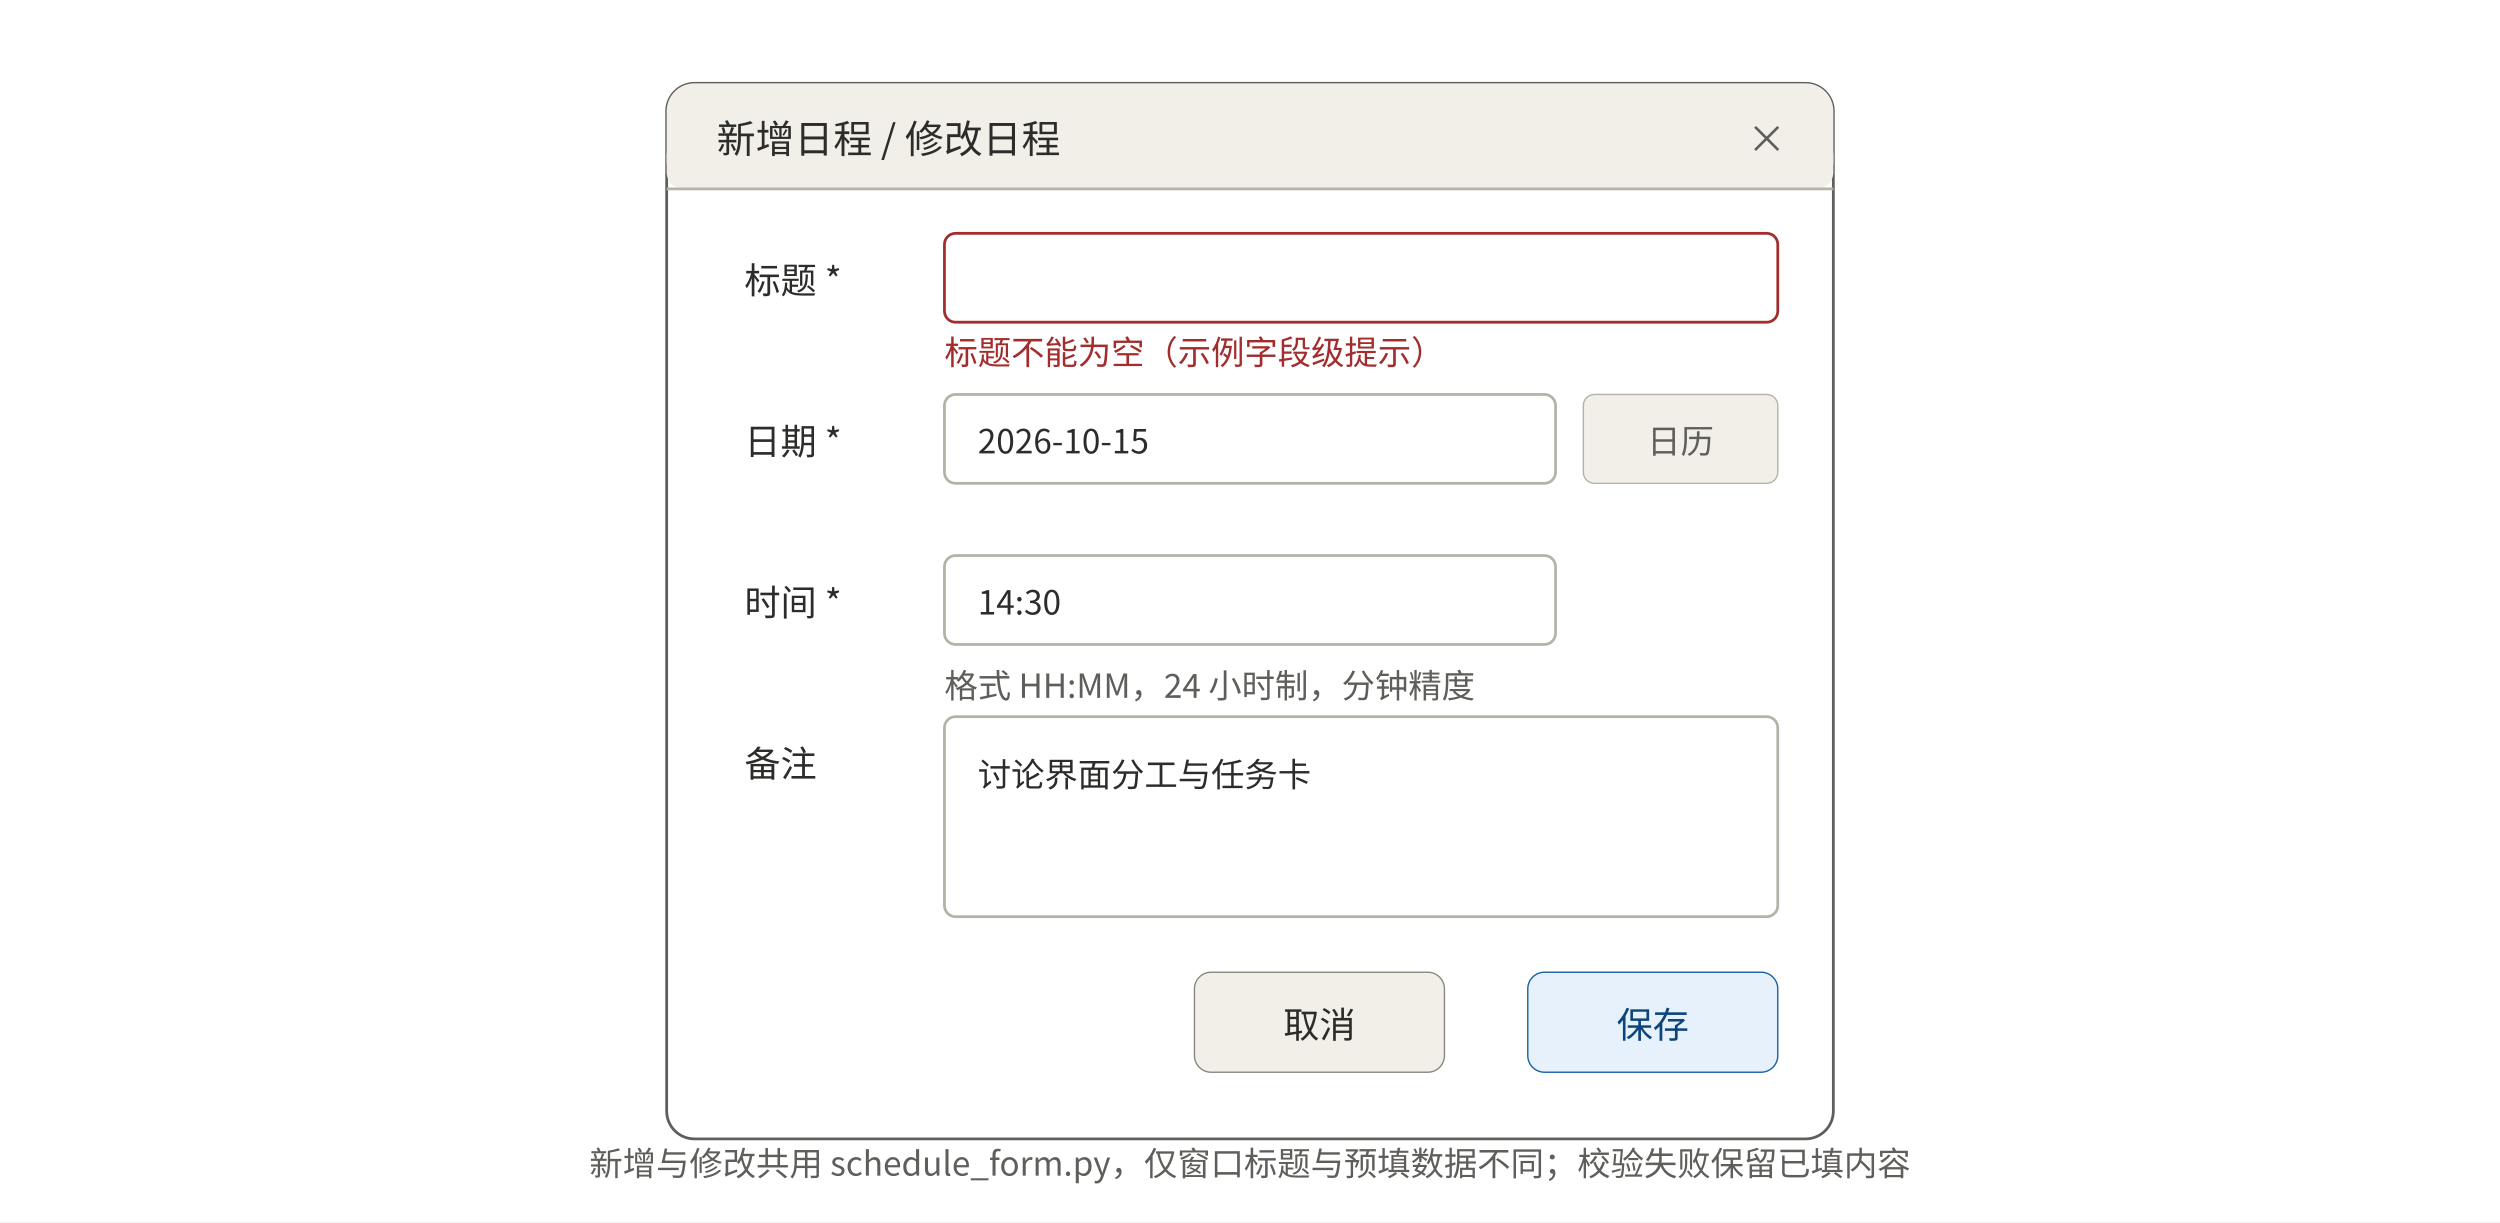
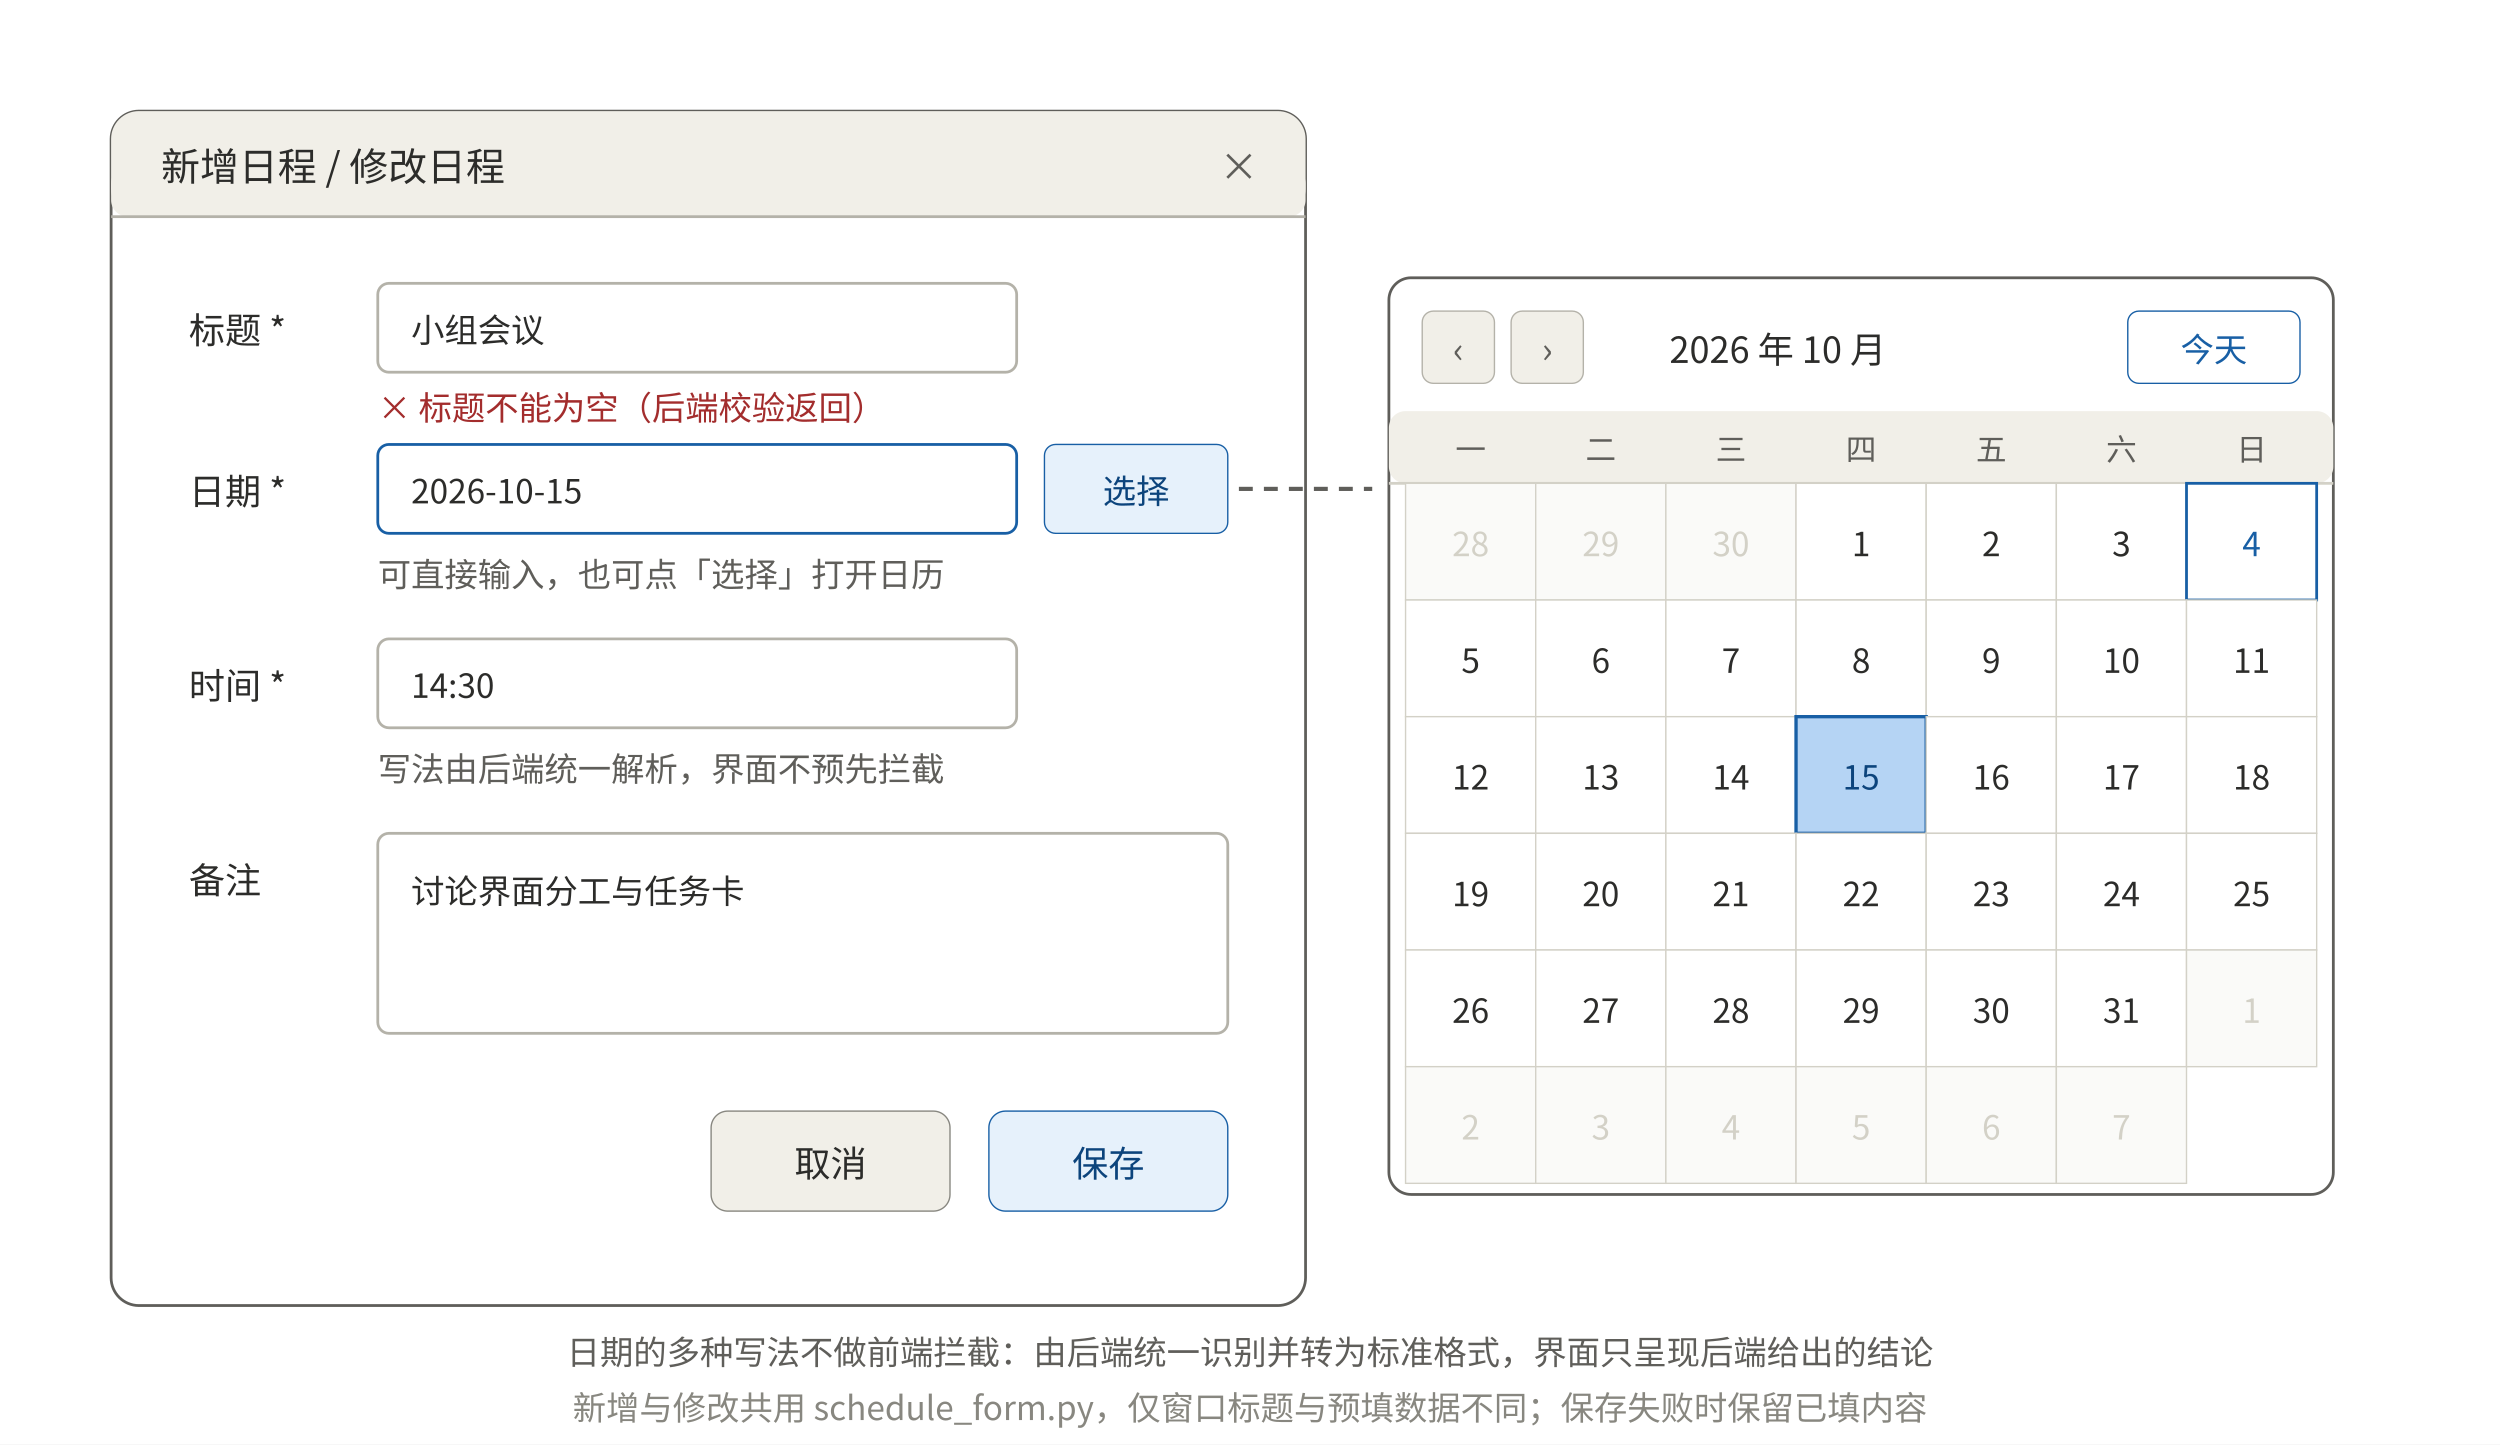
- <svg xmlns="http://www.w3.org/2000/svg" viewBox="0 0 900 440" width="900" height="440" role="img" font-family="'Microsoft YaHei','PingFang SC','Noto Sans CJK SC',sans-serif">
-   <rect x="0" y="0" width="900" height="440" fill="#FFFFFF" />
-   <rect x="240" y="30" width="420" height="380" rx="10" fill="#FFFFFF" stroke="#5F5E5A" stroke-width="1" />
-   <rect x="240" y="30" width="420" height="38" rx="10" fill="#F1EFE8" stroke="#F1EFE8" stroke-width="0" />
-   <rect x="240" y="50" width="420" height="18" rx="6" fill="#F1EFE8" stroke="#F1EFE8" stroke-width="0" />
-   <path d="M240 68 L660 68" fill="none" stroke="#B4B2A9" stroke-width="1" />
-   <text x="258" y="49" font-size="14" font-weight="500" fill="#2C2C2A" text-anchor="start" dominant-baseline="central">新增日程 / 修改日程</text>
-   <text x="636" y="49" font-size="14" font-weight="400" fill="#5F5E5A" text-anchor="middle" dominant-baseline="central">×</text>
-   <text x="268" y="100" font-size="13" font-weight="500" fill="#2C2C2A" text-anchor="start" dominant-baseline="central">标题 *</text>
-   <rect x="340" y="84" width="300" height="32" rx="4" fill="#FFFFFF" stroke="#A32D2D" stroke-width="1" />
-   <text x="340" y="126" font-size="12" font-weight="400" fill="#A32D2D" text-anchor="start" dominant-baseline="central">标题不能为空（示例字段级提示）</text>
-   <text x="268" y="158" font-size="13" font-weight="500" fill="#2C2C2A" text-anchor="start" dominant-baseline="central">日期 *</text>
-   <rect x="340" y="142" width="220" height="32" rx="4" fill="#FFFFFF" stroke="#B4B2A9" stroke-width="1" />
-   <text x="352" y="158" font-size="12" font-weight="400" fill="#2C2C2A" text-anchor="start" dominant-baseline="central">2026-10-15</text>
-   <rect x="570" y="142" width="70" height="32" rx="4" fill="#F1EFE8" stroke="#B4B2A9" stroke-width="0.5" />
-   <text x="605" y="158" font-size="12" font-weight="400" fill="#5F5E5A" text-anchor="middle" dominant-baseline="central">日历</text>
-   <text x="268" y="216" font-size="13" font-weight="500" fill="#2C2C2A" text-anchor="start" dominant-baseline="central">时间 *</text>
-   <rect x="340" y="200" width="220" height="32" rx="4" fill="#FFFFFF" stroke="#B4B2A9" stroke-width="1" />
-   <text x="352" y="216" font-size="12" font-weight="400" fill="#2C2C2A" text-anchor="start" dominant-baseline="central">14:30</text>
-   <text x="340" y="246" font-size="12" font-weight="400" fill="#5F5E5A" text-anchor="start" dominant-baseline="central">格式 HH:MM，24 小时制，分钟精度</text>
-   <text x="268" y="274" font-size="13" font-weight="500" fill="#2C2C2A" text-anchor="start" dominant-baseline="central">备注</text>
-   <rect x="340" y="258" width="300" height="72" rx="4" fill="#FFFFFF" stroke="#B4B2A9" stroke-width="1" />
-   <text x="352" y="278" font-size="12" font-weight="400" fill="#2C2C2A" text-anchor="start" dominant-baseline="central">讨论界面分工与任务卡</text>
-   <rect x="430" y="350" width="90" height="36" rx="6" fill="#F1EFE8" stroke="#888780" stroke-width="0.5" />
-   <text x="475" y="368" font-size="13" font-weight="500" fill="#2C2C2A" text-anchor="middle" dominant-baseline="central">取消</text>
-   <rect x="550" y="350" width="90" height="36" rx="6" fill="#E6F1FB" stroke="#185FA5" stroke-width="0.5" />
-   <text x="595" y="368" font-size="13" font-weight="500" fill="#0C447C" text-anchor="middle" dominant-baseline="central">保存</text>
-   <text x="450" y="418" font-size="12" font-weight="400" fill="#5F5E5A" text-anchor="middle" dominant-baseline="central">新增与修改共用 schedule_form.py，仅窗口标题与预填数据不同；校验失败保留已填内容</text>
+ <svg xmlns="http://www.w3.org/2000/svg" viewBox="0 0 900 520" width="900" height="520" role="img" font-family="'Microsoft YaHei','PingFang SC','Noto Sans CJK SC',sans-serif">
+   <rect x="0" y="0" width="900" height="520" fill="#FFFFFF" />
+   <rect x="40" y="40" width="430" height="430" rx="10" fill="#FFFFFF" stroke="#5F5E5A" stroke-width="1" />
+   <rect x="40" y="40" width="430" height="38" rx="10" fill="#F1EFE8" stroke="#F1EFE8" stroke-width="0" />
+   <rect x="40" y="60" width="430" height="18" rx="6" fill="#F1EFE8" stroke="#F1EFE8" stroke-width="0" />
+   <path d="M40 78 L470 78" fill="none" stroke="#B4B2A9" stroke-width="1" />
+   <text x="58" y="59" font-size="14" font-weight="500" fill="#2C2C2A" text-anchor="start" dominant-baseline="central">新增日程 / 修改日程</text>
+   <text x="446" y="59" font-size="14" font-weight="400" fill="#5F5E5A" text-anchor="middle" dominant-baseline="central">×</text>
+   <text x="68" y="118" font-size="13" font-weight="500" fill="#2C2C2A" text-anchor="start" dominant-baseline="central">标题 *</text>
+   <rect x="136" y="102" width="230" height="32" rx="4" fill="#FFFFFF" stroke="#B4B2A9" stroke-width="1" />
+   <text x="148" y="118" font-size="12" font-weight="400" fill="#2C2C2A" text-anchor="start" dominant-baseline="central">小组会议</text>
+   <text x="136" y="146" font-size="12" font-weight="400" fill="#A32D2D" text-anchor="start" dominant-baseline="central">×  标题不能为空（后端校验返回）</text>
+   <text x="68" y="176" font-size="13" font-weight="500" fill="#2C2C2A" text-anchor="start" dominant-baseline="central">日期 *</text>
+   <rect x="136" y="160" width="230" height="32" rx="4" fill="#FFFFFF" stroke="#185FA5" stroke-width="1" />
+   <text x="148" y="176" font-size="12" font-weight="400" fill="#2C2C2A" text-anchor="start" dominant-baseline="central">2026-10-15</text>
+   <rect x="376" y="160" width="66" height="32" rx="4" fill="#E6F1FB" stroke="#185FA5" stroke-width="0.5" />
+   <text x="409" y="176" font-size="12" font-weight="400" fill="#0C447C" text-anchor="middle" dominant-baseline="central">选择</text>
+   <text x="136" y="206" font-size="12" font-weight="400" fill="#5F5E5A" text-anchor="start" dominant-baseline="central">可直接输入，也可点「选择」打开日历</text>
+   <text x="68" y="246" font-size="13" font-weight="500" fill="#2C2C2A" text-anchor="start" dominant-baseline="central">时间 *</text>
+   <rect x="136" y="230" width="230" height="32" rx="4" fill="#FFFFFF" stroke="#B4B2A9" stroke-width="1" />
+   <text x="148" y="246" font-size="12" font-weight="400" fill="#2C2C2A" text-anchor="start" dominant-baseline="central">14:30</text>
+   <text x="136" y="276" font-size="12" font-weight="400" fill="#5F5E5A" text-anchor="start" dominant-baseline="central">写法由后端统一解析，界面不预先拦截</text>
+   <text x="68" y="316" font-size="13" font-weight="500" fill="#2C2C2A" text-anchor="start" dominant-baseline="central">备注</text>
+   <rect x="136" y="300" width="306" height="72" rx="4" fill="#FFFFFF" stroke="#B4B2A9" stroke-width="1" />
+   <text x="148" y="320" font-size="12" font-weight="400" fill="#2C2C2A" text-anchor="start" dominant-baseline="central">讨论界面分工与任务卡</text>
+   <rect x="256" y="400" width="86" height="36" rx="6" fill="#F1EFE8" stroke="#888780" stroke-width="0.5" />
+   <text x="299" y="418" font-size="13" font-weight="500" fill="#2C2C2A" text-anchor="middle" dominant-baseline="central">取消</text>
+   <rect x="356" y="400" width="86" height="36" rx="6" fill="#E6F1FB" stroke="#185FA5" stroke-width="0.5" />
+   <text x="399" y="418" font-size="13" font-weight="500" fill="#0C447C" text-anchor="middle" dominant-baseline="central">保存</text>
+   <path d="M446 176 L494 176" fill="none" stroke="#5F5E5A" stroke-width="1.5" stroke-dasharray="5 4" marker-end="url(#ar)" />
+   <rect x="500" y="100" width="340" height="330" rx="8" fill="#FFFFFF" stroke="#5F5E5A" stroke-width="1" />
+   <rect x="512" y="112" width="26" height="26" rx="4" fill="#F1EFE8" stroke="#B4B2A9" stroke-width="0.5" />
+   <text x="525" y="125" font-size="13" font-weight="400" fill="#5F5E5A" text-anchor="middle" dominant-baseline="central">‹</text>
+   <rect x="544" y="112" width="26" height="26" rx="4" fill="#F1EFE8" stroke="#B4B2A9" stroke-width="0.5" />
+   <text x="557" y="125" font-size="13" font-weight="400" fill="#5F5E5A" text-anchor="middle" dominant-baseline="central">›</text>
+   <text x="640" y="125" font-size="13" font-weight="500" fill="#2C2C2A" text-anchor="middle" dominant-baseline="central">2026 年 10 月</text>
+   <rect x="766" y="112" width="62" height="26" rx="4" fill="#FFFFFF" stroke="#185FA5" stroke-width="0.5" />
+   <text x="797" y="125" font-size="12" font-weight="400" fill="#185FA5" text-anchor="middle" dominant-baseline="central">今天</text>
+   <rect x="500" y="148" width="340" height="26" rx="6" fill="#F1EFE8" stroke="#F1EFE8" stroke-width="0" />
+   <path d="M500 174 L840 174" fill="none" stroke="#D3D1C7" stroke-width="1" />
+   <text x="529.429" y="161" font-size="11" font-weight="400" fill="#5F5E5A" text-anchor="middle" dominant-baseline="central">一</text>
+   <text x="576.286" y="161" font-size="11" font-weight="400" fill="#5F5E5A" text-anchor="middle" dominant-baseline="central">二</text>
+   <text x="623.143" y="161" font-size="11" font-weight="400" fill="#5F5E5A" text-anchor="middle" dominant-baseline="central">三</text>
+   <text x="670.0" y="161" font-size="11" font-weight="400" fill="#5F5E5A" text-anchor="middle" dominant-baseline="central">四</text>
+   <text x="716.857" y="161" font-size="11" font-weight="400" fill="#5F5E5A" text-anchor="middle" dominant-baseline="central">五</text>
+   <text x="763.714" y="161" font-size="11" font-weight="400" fill="#5F5E5A" text-anchor="middle" dominant-baseline="central">六</text>
+   <text x="810.571" y="161" font-size="11" font-weight="400" fill="#5F5E5A" text-anchor="middle" dominant-baseline="central">日</text>
+   <rect x="506.0" y="174" width="46.857" height="42" rx="0" fill="#FAFAF8" stroke="#D3D1C7" stroke-width="0.5" />
+   <text x="529.429" y="195" font-size="12" font-weight="400" fill="#D3D1C7" text-anchor="middle" dominant-baseline="central">28</text>
+   <rect x="552.857" y="174" width="46.857" height="42" rx="0" fill="#FAFAF8" stroke="#D3D1C7" stroke-width="0.5" />
+   <text x="576.286" y="195" font-size="12" font-weight="400" fill="#D3D1C7" text-anchor="middle" dominant-baseline="central">29</text>
+   <rect x="599.714" y="174" width="46.857" height="42" rx="0" fill="#FAFAF8" stroke="#D3D1C7" stroke-width="0.5" />
+   <text x="623.143" y="195" font-size="12" font-weight="400" fill="#D3D1C7" text-anchor="middle" dominant-baseline="central">30</text>
+   <rect x="646.571" y="174" width="46.857" height="42" rx="0" fill="#FFFFFF" stroke="#D3D1C7" stroke-width="0.5" />
+   <text x="670.0" y="195" font-size="12" font-weight="400" fill="#2C2C2A" text-anchor="middle" dominant-baseline="central">1</text>
+   <rect x="693.429" y="174" width="46.857" height="42" rx="0" fill="#FFFFFF" stroke="#D3D1C7" stroke-width="0.5" />
+   <text x="716.857" y="195" font-size="12" font-weight="400" fill="#2C2C2A" text-anchor="middle" dominant-baseline="central">2</text>
+   <rect x="740.286" y="174" width="46.857" height="42" rx="0" fill="#FFFFFF" stroke="#D3D1C7" stroke-width="0.5" />
+   <text x="763.714" y="195" font-size="12" font-weight="400" fill="#2C2C2A" text-anchor="middle" dominant-baseline="central">3</text>
+   <rect x="787.143" y="174" width="46.857" height="42" rx="0" fill="#FFFFFF" stroke="#185FA5" stroke-width="1" />
+   <text x="810.571" y="195" font-size="12" font-weight="500" fill="#185FA5" text-anchor="middle" dominant-baseline="central">4</text>
+   <rect x="506.0" y="216" width="46.857" height="42" rx="0" fill="#FFFFFF" stroke="#D3D1C7" stroke-width="0.5" />
+   <text x="529.429" y="237" font-size="12" font-weight="400" fill="#2C2C2A" text-anchor="middle" dominant-baseline="central">5</text>
+   <rect x="552.857" y="216" width="46.857" height="42" rx="0" fill="#FFFFFF" stroke="#D3D1C7" stroke-width="0.5" />
+   <text x="576.286" y="237" font-size="12" font-weight="400" fill="#2C2C2A" text-anchor="middle" dominant-baseline="central">6</text>
+   <rect x="599.714" y="216" width="46.857" height="42" rx="0" fill="#FFFFFF" stroke="#D3D1C7" stroke-width="0.5" />
+   <text x="623.143" y="237" font-size="12" font-weight="400" fill="#2C2C2A" text-anchor="middle" dominant-baseline="central">7</text>
+   <rect x="646.571" y="216" width="46.857" height="42" rx="0" fill="#FFFFFF" stroke="#D3D1C7" stroke-width="0.5" />
+   <text x="670.0" y="237" font-size="12" font-weight="400" fill="#2C2C2A" text-anchor="middle" dominant-baseline="central">8</text>
+   <rect x="693.429" y="216" width="46.857" height="42" rx="0" fill="#FFFFFF" stroke="#D3D1C7" stroke-width="0.5" />
+   <text x="716.857" y="237" font-size="12" font-weight="400" fill="#2C2C2A" text-anchor="middle" dominant-baseline="central">9</text>
+   <rect x="740.286" y="216" width="46.857" height="42" rx="0" fill="#FFFFFF" stroke="#D3D1C7" stroke-width="0.5" />
+   <text x="763.714" y="237" font-size="12" font-weight="400" fill="#2C2C2A" text-anchor="middle" dominant-baseline="central">10</text>
+   <rect x="787.143" y="216" width="46.857" height="42" rx="0" fill="#FFFFFF" stroke="#D3D1C7" stroke-width="0.5" />
+   <text x="810.571" y="237" font-size="12" font-weight="400" fill="#2C2C2A" text-anchor="middle" dominant-baseline="central">11</text>
+   <rect x="506.0" y="258" width="46.857" height="42" rx="0" fill="#FFFFFF" stroke="#D3D1C7" stroke-width="0.5" />
+   <text x="529.429" y="279" font-size="12" font-weight="400" fill="#2C2C2A" text-anchor="middle" dominant-baseline="central">12</text>
+   <rect x="552.857" y="258" width="46.857" height="42" rx="0" fill="#FFFFFF" stroke="#D3D1C7" stroke-width="0.5" />
+   <text x="576.286" y="279" font-size="12" font-weight="400" fill="#2C2C2A" text-anchor="middle" dominant-baseline="central">13</text>
+   <rect x="599.714" y="258" width="46.857" height="42" rx="0" fill="#FFFFFF" stroke="#D3D1C7" stroke-width="0.5" />
+   <text x="623.143" y="279" font-size="12" font-weight="400" fill="#2C2C2A" text-anchor="middle" dominant-baseline="central">14</text>
+   <rect x="646.571" y="258" width="46.857" height="42" rx="0" fill="#B5D4F4" stroke="#185FA5" stroke-width="1.2" />
+   <text x="670.0" y="279" font-size="12" font-weight="500" fill="#0C447C" text-anchor="middle" dominant-baseline="central">15</text>
+   <rect x="693.429" y="258" width="46.857" height="42" rx="0" fill="#FFFFFF" stroke="#D3D1C7" stroke-width="0.5" />
+   <text x="716.857" y="279" font-size="12" font-weight="400" fill="#2C2C2A" text-anchor="middle" dominant-baseline="central">16</text>
+   <rect x="740.286" y="258" width="46.857" height="42" rx="0" fill="#FFFFFF" stroke="#D3D1C7" stroke-width="0.5" />
+   <text x="763.714" y="279" font-size="12" font-weight="400" fill="#2C2C2A" text-anchor="middle" dominant-baseline="central">17</text>
+   <rect x="787.143" y="258" width="46.857" height="42" rx="0" fill="#FFFFFF" stroke="#D3D1C7" stroke-width="0.5" />
+   <text x="810.571" y="279" font-size="12" font-weight="400" fill="#2C2C2A" text-anchor="middle" dominant-baseline="central">18</text>
+   <rect x="506.0" y="300" width="46.857" height="42" rx="0" fill="#FFFFFF" stroke="#D3D1C7" stroke-width="0.5" />
+   <text x="529.429" y="321" font-size="12" font-weight="400" fill="#2C2C2A" text-anchor="middle" dominant-baseline="central">19</text>
+   <rect x="552.857" y="300" width="46.857" height="42" rx="0" fill="#FFFFFF" stroke="#D3D1C7" stroke-width="0.5" />
+   <text x="576.286" y="321" font-size="12" font-weight="400" fill="#2C2C2A" text-anchor="middle" dominant-baseline="central">20</text>
+   <rect x="599.714" y="300" width="46.857" height="42" rx="0" fill="#FFFFFF" stroke="#D3D1C7" stroke-width="0.5" />
+   <text x="623.143" y="321" font-size="12" font-weight="400" fill="#2C2C2A" text-anchor="middle" dominant-baseline="central">21</text>
+   <rect x="646.571" y="300" width="46.857" height="42" rx="0" fill="#FFFFFF" stroke="#D3D1C7" stroke-width="0.5" />
+   <text x="670.0" y="321" font-size="12" font-weight="400" fill="#2C2C2A" text-anchor="middle" dominant-baseline="central">22</text>
+   <rect x="693.429" y="300" width="46.857" height="42" rx="0" fill="#FFFFFF" stroke="#D3D1C7" stroke-width="0.5" />
+   <text x="716.857" y="321" font-size="12" font-weight="400" fill="#2C2C2A" text-anchor="middle" dominant-baseline="central">23</text>
+   <rect x="740.286" y="300" width="46.857" height="42" rx="0" fill="#FFFFFF" stroke="#D3D1C7" stroke-width="0.5" />
+   <text x="763.714" y="321" font-size="12" font-weight="400" fill="#2C2C2A" text-anchor="middle" dominant-baseline="central">24</text>
+   <rect x="787.143" y="300" width="46.857" height="42" rx="0" fill="#FFFFFF" stroke="#D3D1C7" stroke-width="0.5" />
+   <text x="810.571" y="321" font-size="12" font-weight="400" fill="#2C2C2A" text-anchor="middle" dominant-baseline="central">25</text>
+   <rect x="506.0" y="342" width="46.857" height="42" rx="0" fill="#FFFFFF" stroke="#D3D1C7" stroke-width="0.5" />
+   <text x="529.429" y="363" font-size="12" font-weight="400" fill="#2C2C2A" text-anchor="middle" dominant-baseline="central">26</text>
+   <rect x="552.857" y="342" width="46.857" height="42" rx="0" fill="#FFFFFF" stroke="#D3D1C7" stroke-width="0.5" />
+   <text x="576.286" y="363" font-size="12" font-weight="400" fill="#2C2C2A" text-anchor="middle" dominant-baseline="central">27</text>
+   <rect x="599.714" y="342" width="46.857" height="42" rx="0" fill="#FFFFFF" stroke="#D3D1C7" stroke-width="0.5" />
+   <text x="623.143" y="363" font-size="12" font-weight="400" fill="#2C2C2A" text-anchor="middle" dominant-baseline="central">28</text>
+   <rect x="646.571" y="342" width="46.857" height="42" rx="0" fill="#FFFFFF" stroke="#D3D1C7" stroke-width="0.5" />
+   <text x="670.0" y="363" font-size="12" font-weight="400" fill="#2C2C2A" text-anchor="middle" dominant-baseline="central">29</text>
+   <rect x="693.429" y="342" width="46.857" height="42" rx="0" fill="#FFFFFF" stroke="#D3D1C7" stroke-width="0.5" />
+   <text x="716.857" y="363" font-size="12" font-weight="400" fill="#2C2C2A" text-anchor="middle" dominant-baseline="central">30</text>
+   <rect x="740.286" y="342" width="46.857" height="42" rx="0" fill="#FFFFFF" stroke="#D3D1C7" stroke-width="0.5" />
+   <text x="763.714" y="363" font-size="12" font-weight="400" fill="#2C2C2A" text-anchor="middle" dominant-baseline="central">31</text>
+   <rect x="787.143" y="342" width="46.857" height="42" rx="0" fill="#FAFAF8" stroke="#D3D1C7" stroke-width="0.5" />
+   <text x="810.571" y="363" font-size="12" font-weight="400" fill="#D3D1C7" text-anchor="middle" dominant-baseline="central">1</text>
+   <rect x="506.0" y="384" width="46.857" height="42" rx="0" fill="#FAFAF8" stroke="#D3D1C7" stroke-width="0.5" />
+   <text x="529.429" y="405" font-size="12" font-weight="400" fill="#D3D1C7" text-anchor="middle" dominant-baseline="central">2</text>
+   <rect x="552.857" y="384" width="46.857" height="42" rx="0" fill="#FAFAF8" stroke="#D3D1C7" stroke-width="0.5" />
+   <text x="576.286" y="405" font-size="12" font-weight="400" fill="#D3D1C7" text-anchor="middle" dominant-baseline="central">3</text>
+   <rect x="599.714" y="384" width="46.857" height="42" rx="0" fill="#FAFAF8" stroke="#D3D1C7" stroke-width="0.5" />
+   <text x="623.143" y="405" font-size="12" font-weight="400" fill="#D3D1C7" text-anchor="middle" dominant-baseline="central">4</text>
+   <rect x="646.571" y="384" width="46.857" height="42" rx="0" fill="#FAFAF8" stroke="#D3D1C7" stroke-width="0.5" />
+   <text x="670.0" y="405" font-size="12" font-weight="400" fill="#D3D1C7" text-anchor="middle" dominant-baseline="central">5</text>
+   <rect x="693.429" y="384" width="46.857" height="42" rx="0" fill="#FAFAF8" stroke="#D3D1C7" stroke-width="0.5" />
+   <text x="716.857" y="405" font-size="12" font-weight="400" fill="#D3D1C7" text-anchor="middle" dominant-baseline="central">6</text>
+   <rect x="740.286" y="384" width="46.857" height="42" rx="0" fill="#FAFAF8" stroke="#D3D1C7" stroke-width="0.5" />
+   <text x="763.714" y="405" font-size="12" font-weight="400" fill="#D3D1C7" text-anchor="middle" dominant-baseline="central">7</text>
+   <text x="450" y="486" font-size="12" font-weight="400" fill="#5F5E5A" text-anchor="middle" dominant-baseline="central">日期的多种写法不做前端拦截：由后端统一识别并转为标准格式，界面只呈现后端给出的结论</text>
+   <text x="450" y="506" font-size="12" font-weight="400" fill="#888780" text-anchor="middle" dominant-baseline="central">新增与修改共用 schedule_form.py，仅窗口标题与预填数据不同；保存失败时保留已填内容</text>
</svg>
